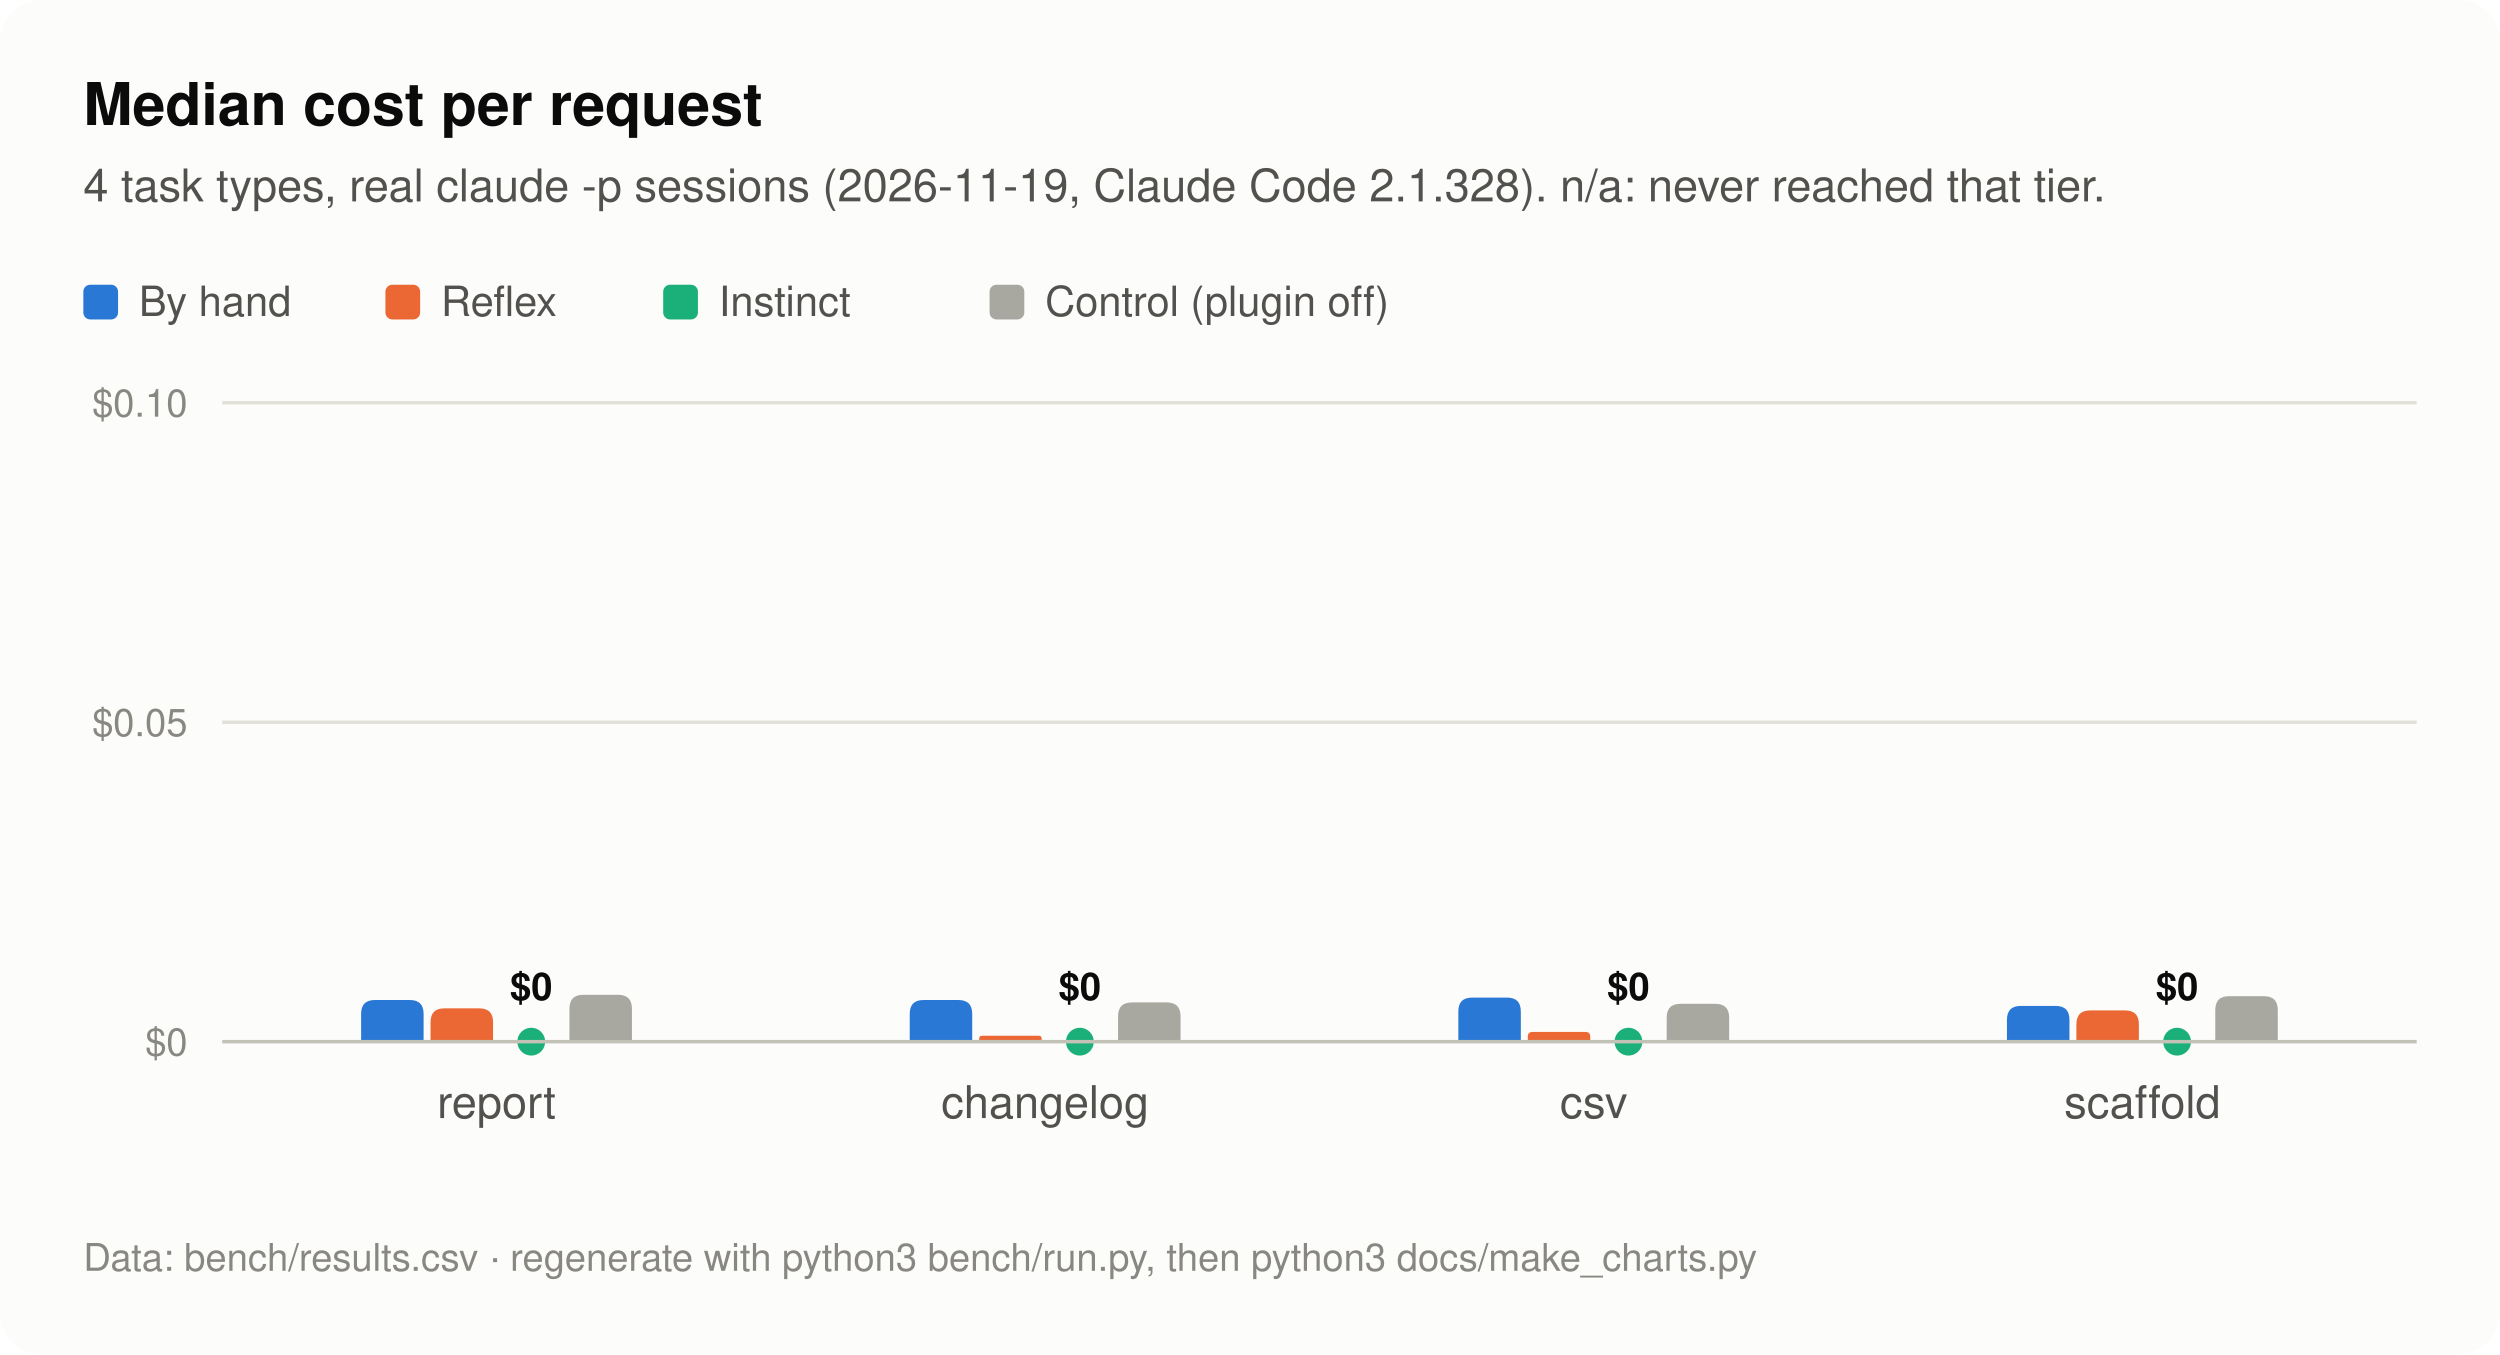
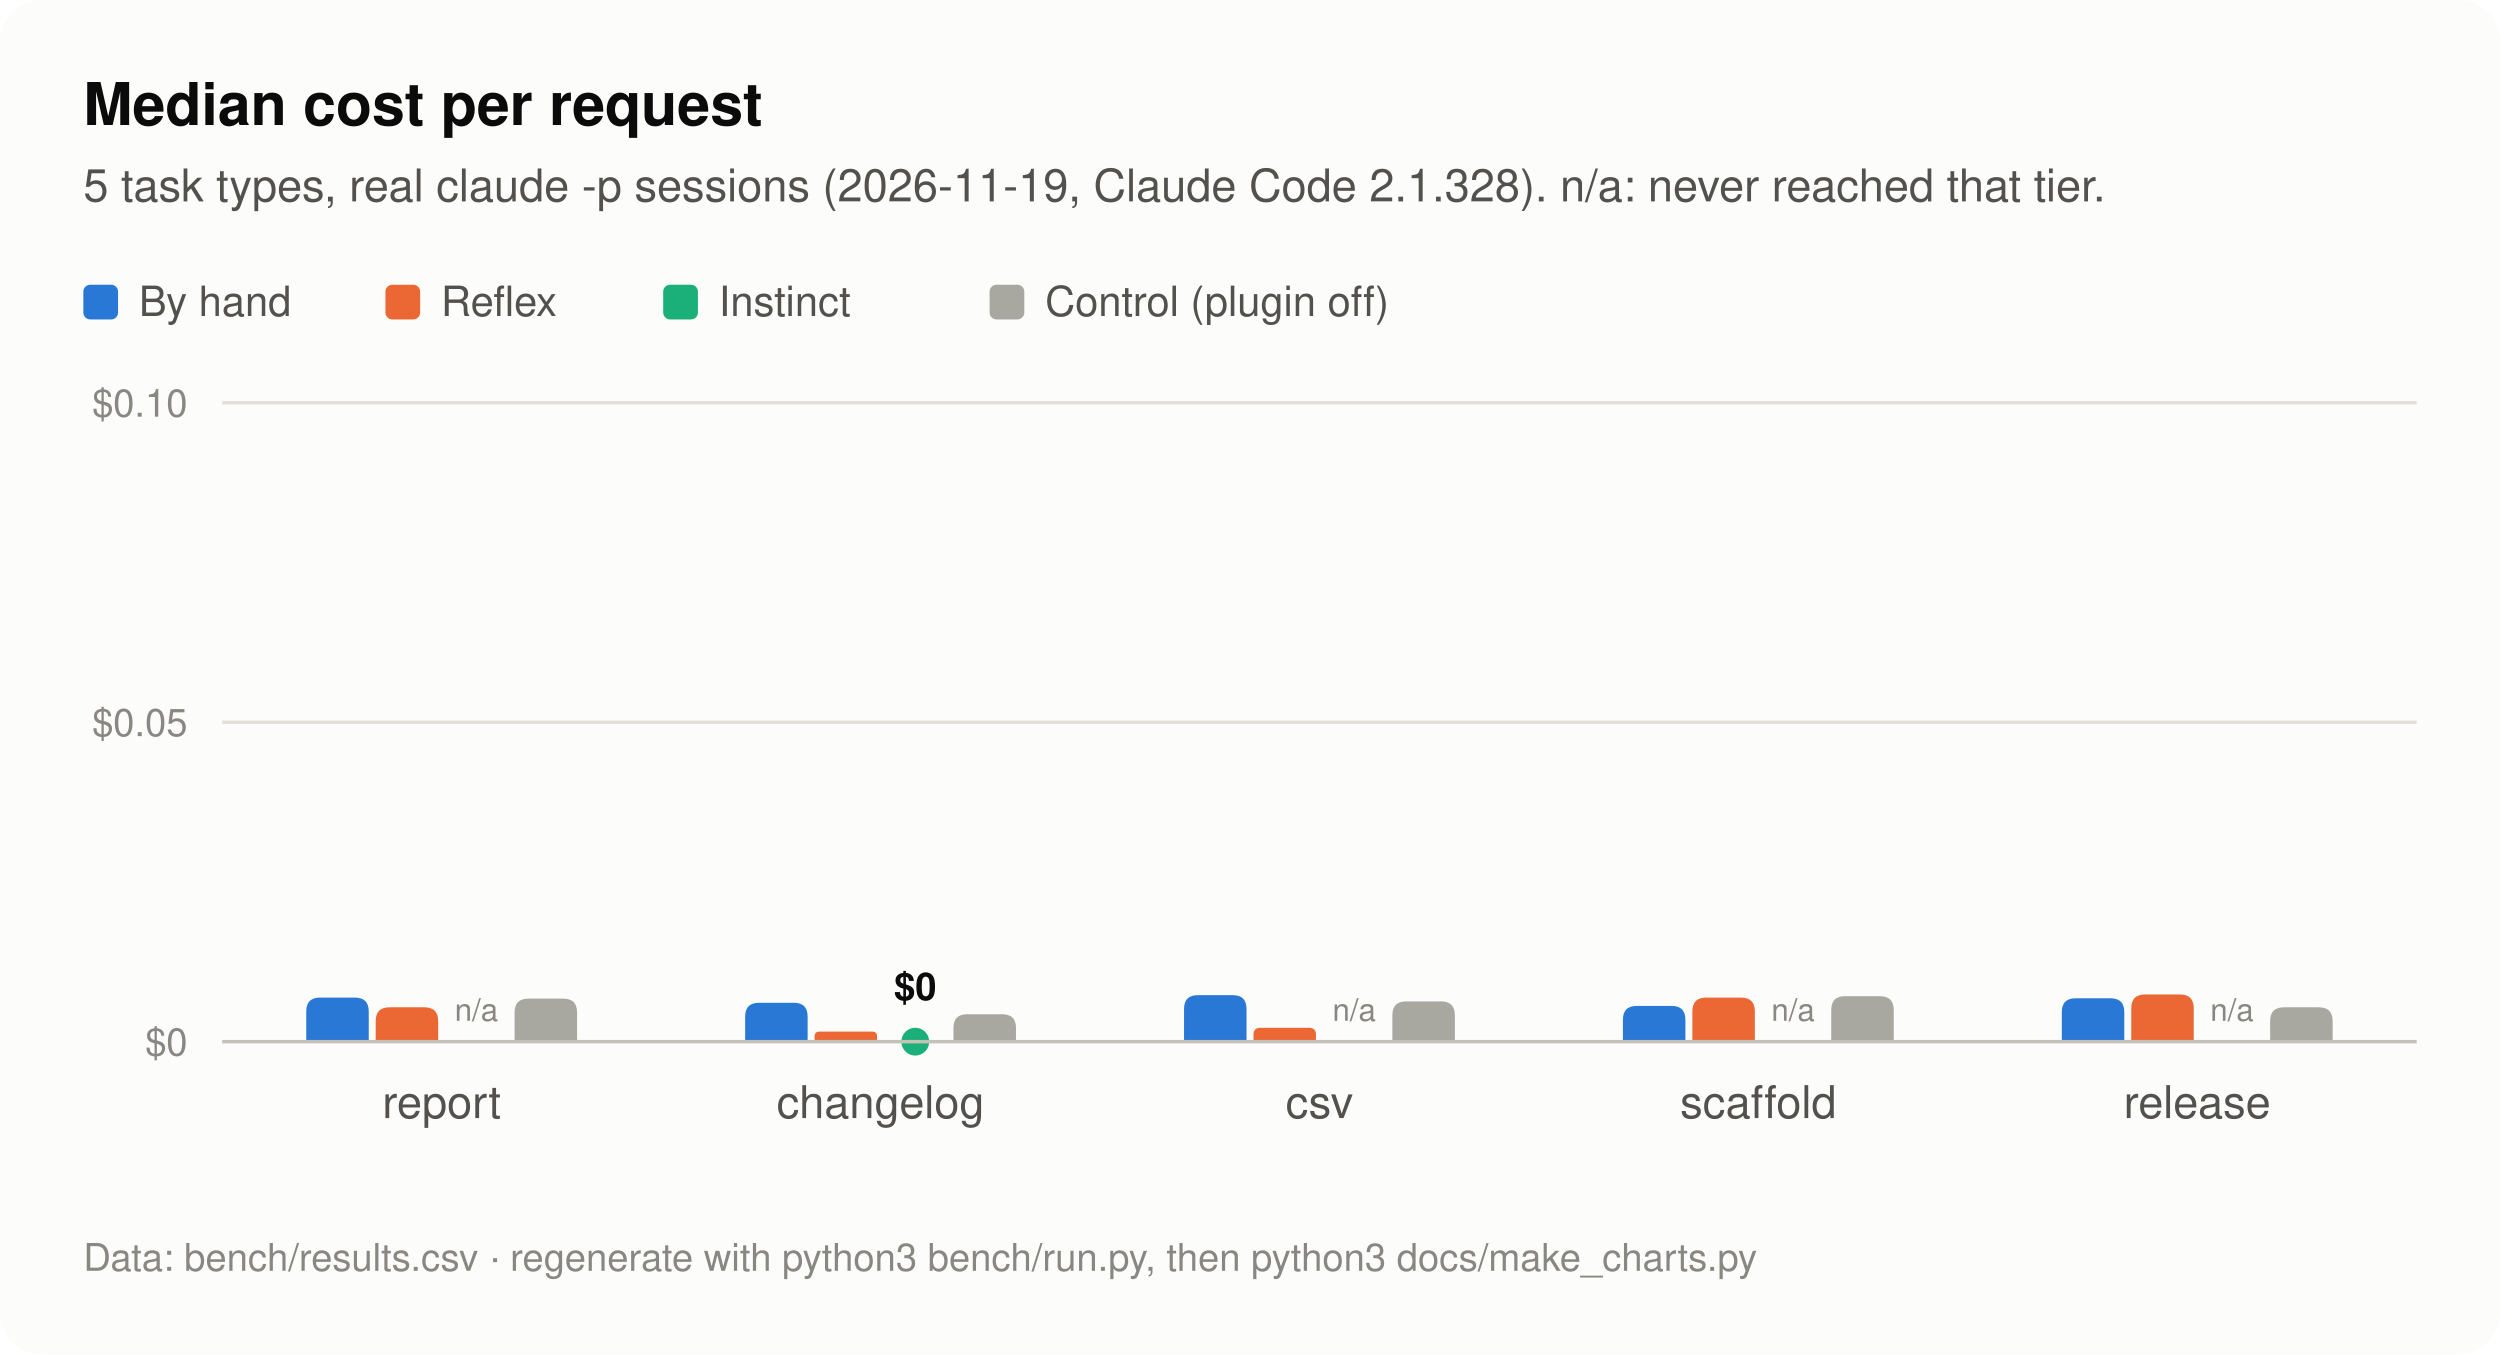
<svg xmlns="http://www.w3.org/2000/svg" width="720" height="390" viewBox="0 0 720 390" role="img" aria-labelledby="t d" font-family="system-ui, -apple-system, &quot;Segoe UI&quot;, Helvetica, Arial, sans-serif">
  <rect width="720" height="390" rx="12" fill="#fcfcfb" />
  <text x="24" y="36" font-size="17" font-weight="600" fill="#0b0b0b">Median cost per request</text>
-   <text x="24" y="58" font-size="13" fill="#52514e">4 task types, real claude -p sessions (2026-11-19, Claude Code 2.1.328). n/a: never reached that tier.</text>
+   <text x="24" y="58" font-size="13" fill="#52514e">5 task types, real claude -p sessions (2026-11-19, Claude Code 2.1.328). n/a: never reached that tier.</text>
  <rect x="24" y="82" width="10" height="10" rx="2" fill="#2a78d6" />
  <text x="40" y="91" font-size="12" fill="#52514e">By hand</text>
  <rect x="111" y="82" width="10" height="10" rx="2" fill="#eb6834" />
  <text x="127" y="91" font-size="12" fill="#52514e">Reflex</text>
  <rect x="191" y="82" width="10" height="10" rx="2" fill="#1baf7a" />
  <text x="207" y="91" font-size="12" fill="#52514e">Instinct</text>
  <rect x="285" y="82" width="10" height="10" rx="2" fill="#a8a7a0" />
  <text x="301" y="91" font-size="12" fill="#52514e">Control (plugin off)</text>
  <text x="54" y="304.0" font-size="11" text-anchor="end" fill="#898781">$0</text>
  <line x1="64" x2="696" y1="208.0" y2="208.0" stroke="#e1e0d9" stroke-width="1" />
  <text x="54" y="212.0" font-size="11" text-anchor="end" fill="#898781">$0.05</text>
  <line x1="64" x2="696" y1="116.0" y2="116.0" stroke="#e1e0d9" stroke-width="1" />
  <text x="54" y="120.0" font-size="11" text-anchor="end" fill="#898781">$0.10</text>
-   <path d="M104.0,300.0 V292.0 Q104.0,288.0 108.0,288.0 H118.0 Q122.0,288.0 122.0,292.0 V300.0 Z" fill="#2a78d6" />
-   <path d="M124.0,300.0 V294.4 Q124.0,290.4 128.0,290.4 H138.0 Q142.0,290.4 142.0,294.4 V300.0 Z" fill="#eb6834" />
-   <circle cx="153.0" cy="300" r="5" fill="#1baf7a" stroke="#fcfcfb" stroke-width="2" />
-   <text x="153.0" y="288" font-size="11" font-weight="600" text-anchor="middle" fill="#0b0b0b">$0</text>
-   <path d="M164.0,300.0 V290.5 Q164.0,286.5 168.0,286.5 H178.0 Q182.0,286.5 182.0,290.5 V300.0 Z" fill="#a8a7a0" />
-   <text x="143.0" y="322" font-size="13" text-anchor="middle" fill="#52514e">report</text>
-   <path d="M262.0,300.0 V292.0 Q262.0,288.0 266.0,288.0 H276.0 Q280.0,288.0 280.0,292.0 V300.0 Z" fill="#2a78d6" />
-   <path d="M282.0,300.0 V299.2 Q282.0,298.3 282.8,298.3 H299.2 Q300.0,298.3 300.0,299.2 V300.0 Z" fill="#eb6834" />
-   <circle cx="311.0" cy="300" r="5" fill="#1baf7a" stroke="#fcfcfb" stroke-width="2" />
-   <text x="311.0" y="288" font-size="11" font-weight="600" text-anchor="middle" fill="#0b0b0b">$0</text>
-   <path d="M322.0,300.0 V292.7 Q322.0,288.7 326.0,288.7 H336.0 Q340.0,288.7 340.0,292.7 V300.0 Z" fill="#a8a7a0" />
-   <text x="301.0" y="322" font-size="13" text-anchor="middle" fill="#52514e">changelog</text>
-   <path d="M420.0,300.0 V291.3 Q420.0,287.3 424.0,287.3 H434.0 Q438.0,287.3 438.0,291.3 V300.0 Z" fill="#2a78d6" />
-   <path d="M440.0,300.0 V298.6 Q440.0,297.2 441.4,297.2 H456.6 Q458.0,297.2 458.0,298.6 V300.0 Z" fill="#eb6834" />
-   <circle cx="469.0" cy="300" r="5" fill="#1baf7a" stroke="#fcfcfb" stroke-width="2" />
-   <text x="469.0" y="288" font-size="11" font-weight="600" text-anchor="middle" fill="#0b0b0b">$0</text>
-   <path d="M480.0,300.0 V293.1 Q480.0,289.1 484.0,289.1 H494.0 Q498.0,289.1 498.0,293.1 V300.0 Z" fill="#a8a7a0" />
-   <text x="459.0" y="322" font-size="13" text-anchor="middle" fill="#52514e">csv</text>
-   <path d="M578.0,300.0 V293.7 Q578.0,289.7 582.0,289.7 H592.0 Q596.0,289.7 596.0,293.7 V300.0 Z" fill="#2a78d6" />
-   <path d="M598.0,300.0 V295.0 Q598.0,291.0 602.0,291.0 H612.0 Q616.0,291.0 616.0,295.0 V300.0 Z" fill="#eb6834" />
-   <circle cx="627.0" cy="300" r="5" fill="#1baf7a" stroke="#fcfcfb" stroke-width="2" />
-   <text x="627.0" y="288" font-size="11" font-weight="600" text-anchor="middle" fill="#0b0b0b">$0</text>
-   <path d="M638.0,300.0 V290.9 Q638.0,286.9 642.0,286.9 H652.0 Q656.0,286.9 656.0,290.9 V300.0 Z" fill="#a8a7a0" />
-   <text x="617.0" y="322" font-size="13" text-anchor="middle" fill="#52514e">scaffold</text>
+   <path d="M88.2,300.0 V291.3 Q88.2,287.3 92.2,287.3 H102.2 Q106.2,287.3 106.2,291.3 V300.0 Z" fill="#2a78d6" />
+   <path d="M108.2,300.0 V294.1 Q108.2,290.1 112.2,290.1 H122.2 Q126.2,290.1 126.2,294.1 V300.0 Z" fill="#eb6834" />
+   <text x="137.2" y="294" font-size="9" text-anchor="middle" fill="#898781">n/a</text>
+   <path d="M148.2,300.0 V291.6 Q148.2,287.6 152.2,287.6 H162.2 Q166.2,287.6 166.2,291.6 V300.0 Z" fill="#a8a7a0" />
+   <text x="127.2" y="322" font-size="13" text-anchor="middle" fill="#52514e">report</text>
+   <path d="M214.6,300.0 V292.8 Q214.6,288.8 218.6,288.8 H228.6 Q232.6,288.8 232.6,292.8 V300.0 Z" fill="#2a78d6" />
+   <path d="M234.6,300.0 V298.5 Q234.6,297.1 236.1,297.1 H251.1 Q252.6,297.1 252.6,298.5 V300.0 Z" fill="#eb6834" />
+   <circle cx="263.6" cy="300" r="5" fill="#1baf7a" stroke="#fcfcfb" stroke-width="2" />
+   <text x="263.6" y="288" font-size="11" font-weight="600" text-anchor="middle" fill="#0b0b0b">$0</text>
+   <path d="M274.6,300.0 V296.0 Q274.6,292.1 278.6,292.1 H288.6 Q292.6,292.1 292.6,296.0 V300.0 Z" fill="#a8a7a0" />
+   <text x="253.6" y="322" font-size="13" text-anchor="middle" fill="#52514e">changelog</text>
+   <path d="M341.0,300.0 V290.6 Q341.0,286.6 345.0,286.6 H355.0 Q359.0,286.6 359.0,290.6 V300.0 Z" fill="#2a78d6" />
+   <path d="M361.0,300.0 V298.0 Q361.0,296.0 363.0,296.0 H377.0 Q379.0,296.0 379.0,298.0 V300.0 Z" fill="#eb6834" />
+   <text x="390.0" y="294" font-size="9" text-anchor="middle" fill="#898781">n/a</text>
+   <path d="M401.0,300.0 V292.4 Q401.0,288.4 405.0,288.4 H415.0 Q419.0,288.4 419.0,292.4 V300.0 Z" fill="#a8a7a0" />
+   <text x="380.0" y="322" font-size="13" text-anchor="middle" fill="#52514e">csv</text>
+   <path d="M467.4,300.0 V293.7 Q467.4,289.7 471.4,289.7 H481.4 Q485.4,289.7 485.4,293.7 V300.0 Z" fill="#2a78d6" />
+   <path d="M487.4,300.0 V291.3 Q487.4,287.3 491.4,287.3 H501.4 Q505.4,287.3 505.4,291.3 V300.0 Z" fill="#eb6834" />
+   <text x="516.4" y="294" font-size="9" text-anchor="middle" fill="#898781">n/a</text>
+   <path d="M527.4,300.0 V290.9 Q527.4,286.9 531.4,286.9 H541.4 Q545.4,286.9 545.4,290.9 V300.0 Z" fill="#a8a7a0" />
+   <text x="506.4" y="322" font-size="13" text-anchor="middle" fill="#52514e">scaffold</text>
+   <path d="M593.8,300.0 V291.5 Q593.8,287.5 597.8,287.5 H607.8 Q611.8,287.5 611.8,291.5 V300.0 Z" fill="#2a78d6" />
+   <path d="M613.8,300.0 V290.4 Q613.8,286.4 617.8,286.4 H627.8 Q631.8,286.4 631.8,290.4 V300.0 Z" fill="#eb6834" />
+   <text x="642.8" y="294" font-size="9" text-anchor="middle" fill="#898781">n/a</text>
+   <path d="M653.8,300.0 V294.1 Q653.8,290.1 657.8,290.1 H667.8 Q671.8,290.1 671.8,294.1 V300.0 Z" fill="#a8a7a0" />
+   <text x="632.8" y="322" font-size="13" text-anchor="middle" fill="#52514e">release</text>
  <line x1="64" x2="696" y1="300" y2="300" stroke="#c3c2b7" stroke-width="1" />
  <text x="24" y="366" font-size="11" fill="#898781">Data: bench/results.csv · regenerate with python3 bench/run.py, then python3 docs/make_charts.py</text>
</svg>
